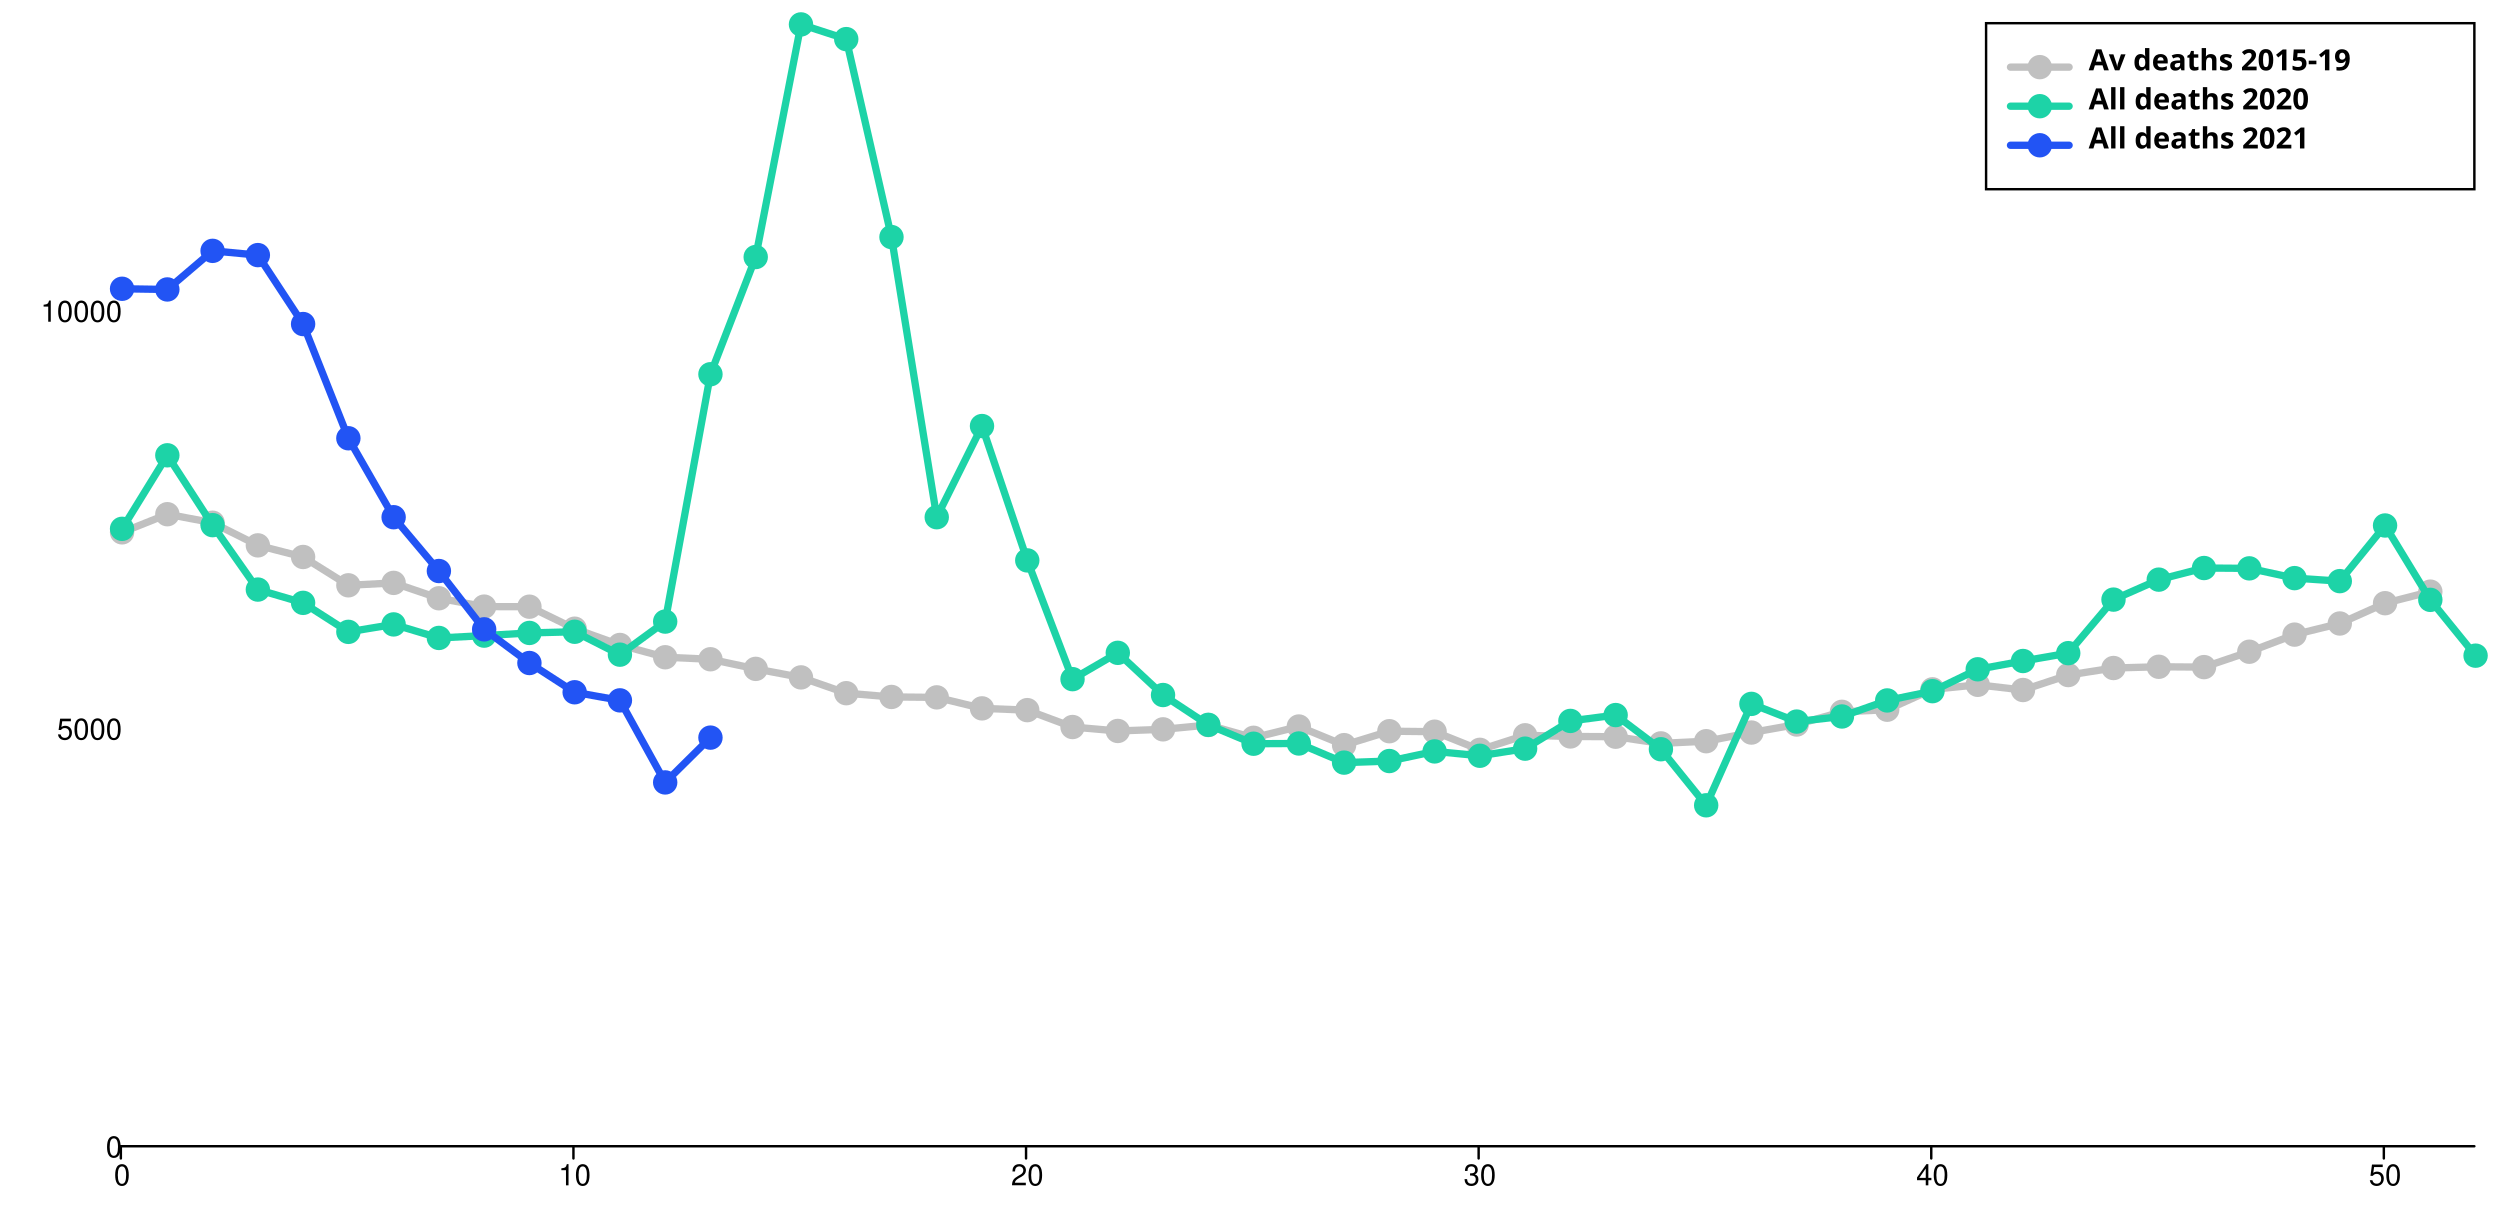
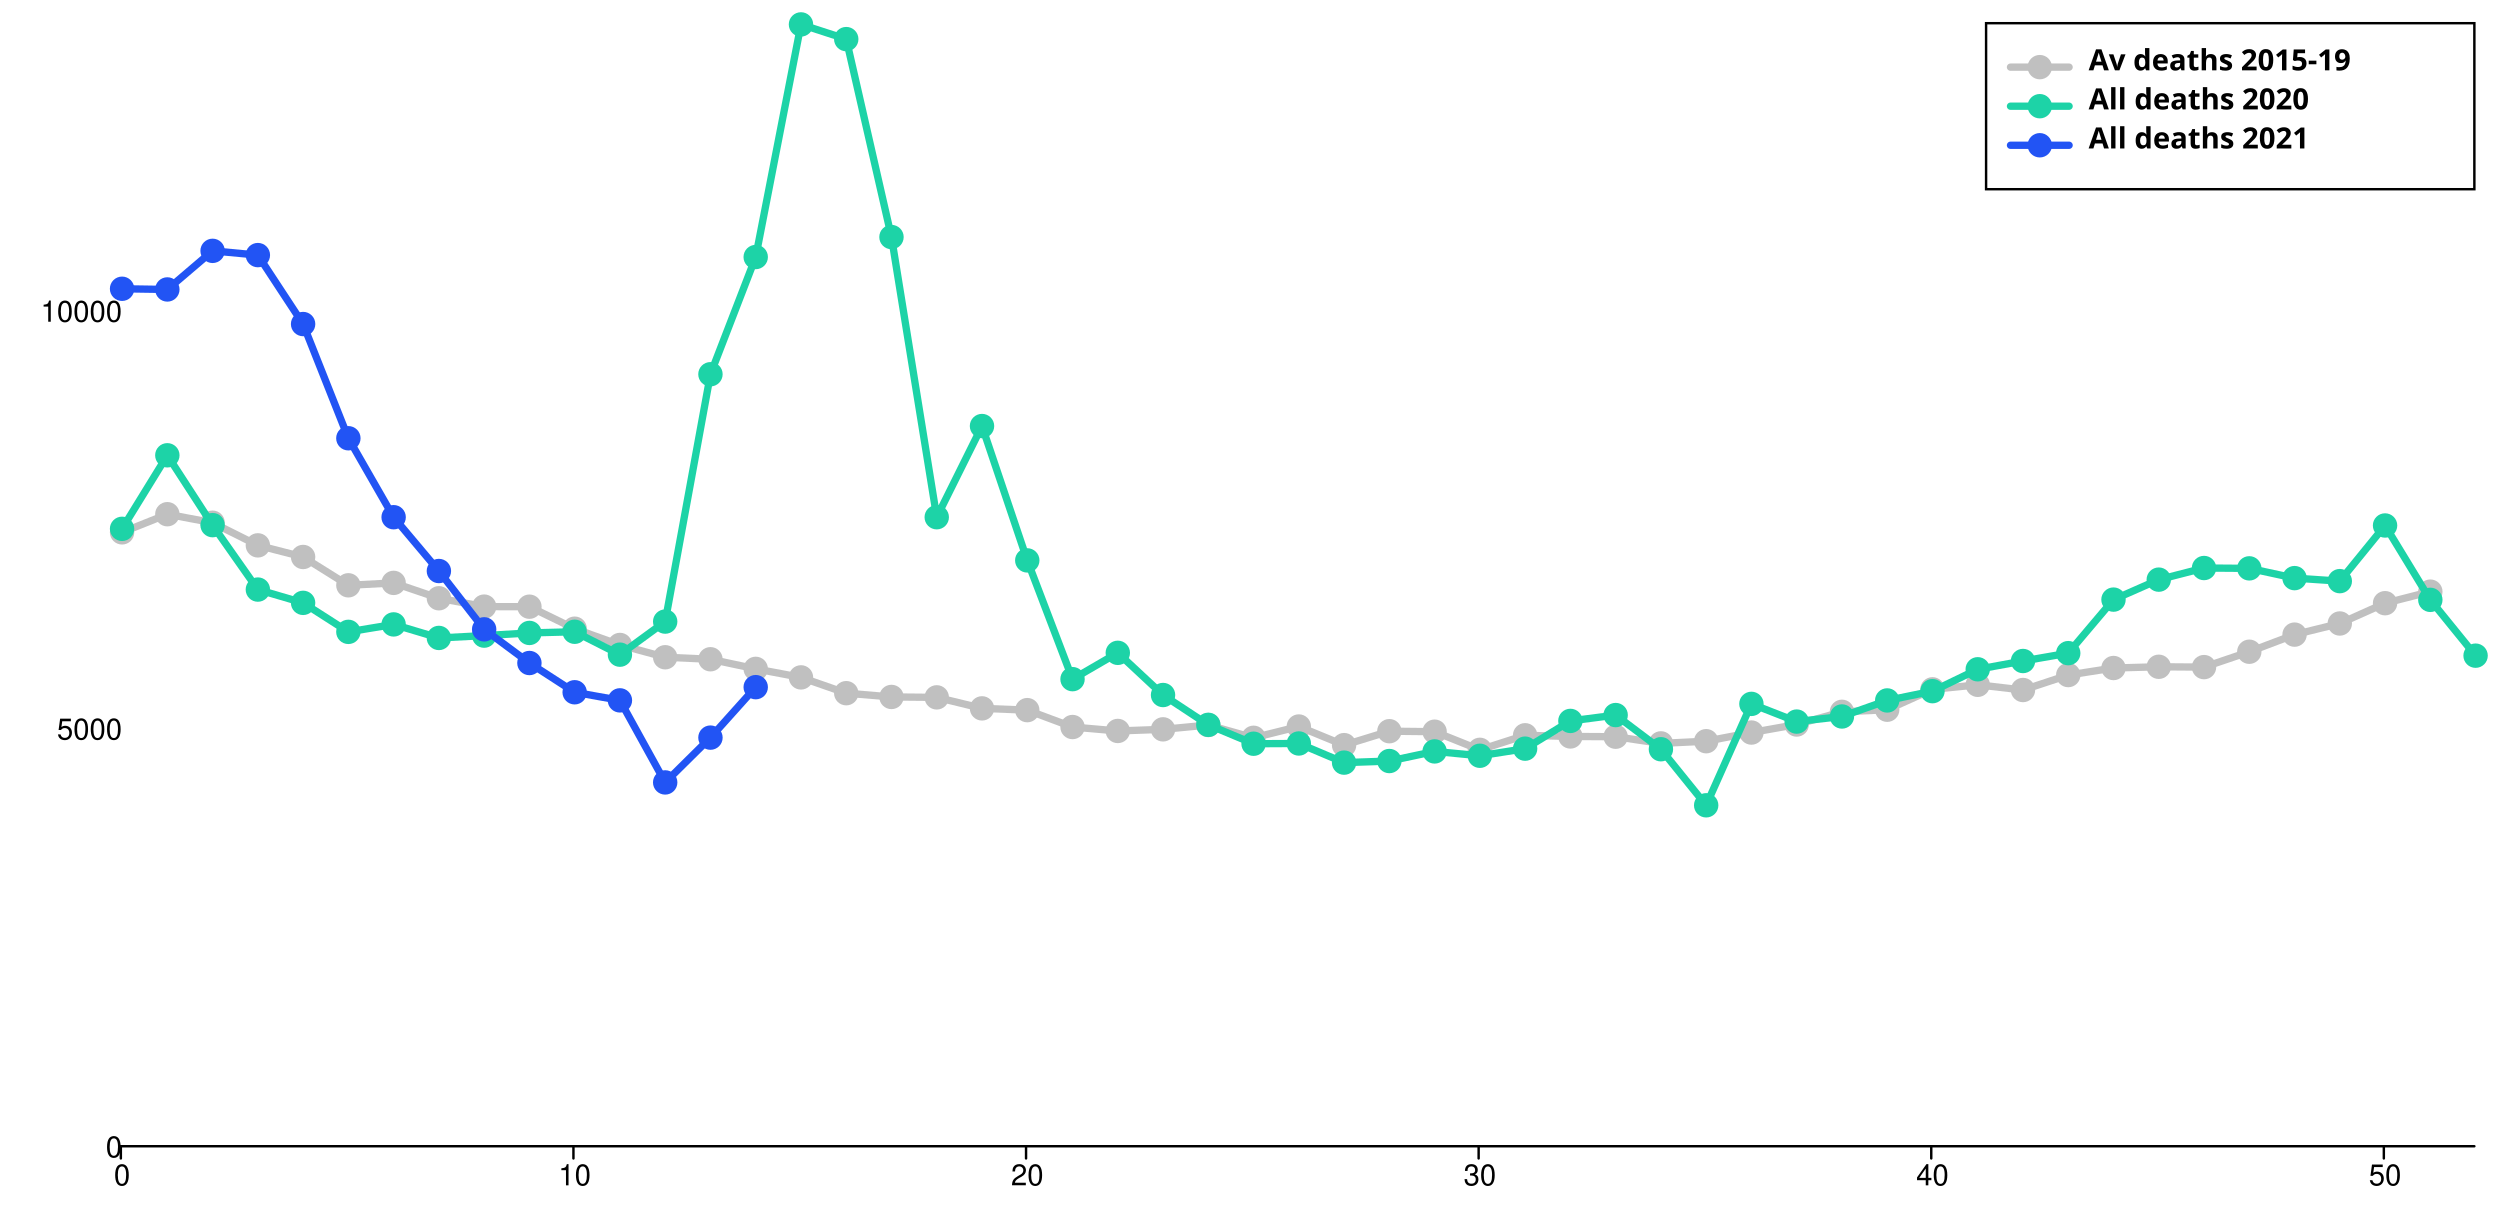
<svg xmlns="http://www.w3.org/2000/svg" width="1024" height="500" viewBox="0 0 1024 500" style="overflow:display" preserveAspectRatio="xMinYMin meet" overflow="visible">
  <defs>
    <style>
	.data-series path.line { fill-opacity: 0; stroke: black; }
	.data-series:hover path.line, .data-series.on path.line { cursor:pointer; }
	.data-series path.line.dotted { stroke-dasharray: 12 20 }
	#baseline:hover path.line, #baseline.on path.line { stroke-width: 5; }
	.data-series-0:hover circle, .data-series-0.on circle { display: inline; cursor:pointer; }
	#all-deaths-2020-over80:hover path.line, #all-deaths-2020-over80.on path.line { stroke-width: 5; }
	.data-series-1:hover circle, .data-series-1.on circle { display: inline; cursor:pointer; }
	#all-deaths-2021-over80:hover path.line, #all-deaths-2021-over80.on path.line { stroke-width: 5; }
	.data-series-2:hover circle, .data-series-2.on circle { display: inline; cursor:pointer; }
	.key rect { fill:transparent;stroke-width:1;stroke:black; }
	.key text { text-anchor:start;dominant-baseline:hanging;font-weight:bold;fill:black;stroke-width:0;font-family:sans-serif; }
	.graph-grid { font-family: "Helvetica Neue",Helvetica,Arial,"Lucida Grande",sans-serif; }
	.graph-grid line { stroke: black; stroke-width: 1; stroke-linecap: round; }
	.graph-grid.graph-grid-x text { text-anchor: middle; dominant-baseline: hanging; transform: translateY(10px); }
	.graph-grid.graph-grid-y text { text-anchor: end; dominant-baseline: middle; transform: translateX(-10px); }
	</style>
  </defs>
  <g class="graph-grid graph-grid-y">
    <line x1="49.50" y1="469.50" x2="1013.50" y2="469.50" data-left="50" />
    <text x="60" y="470" text-anchor="end">0</text>
    <text x="60" y="298.882" text-anchor="end">5000</text>
    <text x="60" y="127.764" text-anchor="end">10000</text>
    <text style="text-anchor:middle;dominant-baseline:hanging;font-weight:bold;transform: translateY(240px) rotate(-90deg);" />
  </g>
  <g class="graph-grid graph-grid-x">
    <line class="tick" x1="49.50" y1="469.50" x2="49.50" y2="474.50" />
    <text x="50" y="470" text-anchor="middle">0</text>
    <line class="tick" x1="234.88" y1="469.50" x2="234.88" y2="474.50" />
    <text x="235.385" y="470" text-anchor="middle">10</text>
    <line class="tick" x1="420.27" y1="469.50" x2="420.27" y2="474.50" />
    <text x="420.769" y="470" text-anchor="middle">20</text>
    <line class="tick" x1="605.65" y1="469.50" x2="605.65" y2="474.50" />
    <text x="606.154" y="470" text-anchor="middle">30</text>
    <line class="tick" x1="791.04" y1="469.50" x2="791.04" y2="474.50" />
    <text x="791.538" y="470" text-anchor="middle">40</text>
    <line class="tick" x1="976.42" y1="469.50" x2="976.42" y2="474.50" />
    <text x="976.923" y="470" text-anchor="middle">50</text>
    <text style="text-anchor:middle;dominant-baseline:hanging;font-weight:bold;transform: translateY(240px) rotate(-90deg);" />
  </g>
  <g id="baseline" class="data-series data-series-0">
    <path d="M 50.00,218.05L 68.54,210.62L 87.08,214.11L 105.62,223.38L 124.15,228.14L 142.69,239.74L 161.23,238.75L 179.77,245.05L 198.31,248.47L 216.85,248.50L 235.38,257.51L 253.92,264.18L 272.46,269.21L 291.00,270.03L 309.54,273.97L 328.08,277.46L 346.62,283.93L 365.15,285.47L 383.69,285.64L 402.23,290.15L 420.77,290.87L 439.31,297.79L 457.85,299.40L 476.38,298.74L 494.92,296.97L 513.46,302.20L 532.00,297.58L 550.54,305.21L 569.08,299.50L 587.62,299.70L 606.15,307.13L 624.69,301.17L 643.23,301.65L 661.77,301.76L 680.31,304.49L 698.85,303.60L 717.38,300.05L 735.92,296.76L 754.46,291.56L 773.00,290.70L 791.54,282.35L 810.08,280.50L 828.62,282.63L 847.15,276.50L 865.69,273.62L 884.23,273.11L 902.77,273.25L 921.31,266.95L 939.85,259.94L 958.38,255.38L 976.92,247.07L 995.46,242.34" class="line" style="stroke:silver" stroke-width="3" stroke-linecap="round" />
    <circle cx="50.00" cy="218.05" data-y="7362.00" data-x="0" r="5" fill="silver" />
    <circle cx="68.54" cy="210.62" data-y="7579.00" data-x="1" r="5" fill="silver" />
    <circle cx="87.08" cy="214.11" data-y="7477.00" data-x="2" r="5" fill="silver" />
    <circle cx="105.62" cy="223.38" data-y="7206.00" data-x="3" r="5" fill="silver" />
    <circle cx="124.15" cy="228.14" data-y="7067.00" data-x="4" r="5" fill="silver" />
    <circle cx="142.69" cy="239.74" data-y="6728.00" data-x="5" r="5" fill="silver" />
    <circle cx="161.23" cy="238.75" data-y="6757.00" data-x="6" r="5" fill="silver" />
    <circle cx="179.77" cy="245.05" data-y="6573.00" data-x="7" r="5" fill="silver" />
    <circle cx="198.31" cy="248.47" data-y="6473.00" data-x="8" r="5" fill="silver" />
    <circle cx="216.85" cy="248.50" data-y="6472.00" data-x="9" r="5" fill="silver" />
    <circle cx="235.38" cy="257.51" data-y="6209.00" data-x="10" r="5" fill="silver" />
    <circle cx="253.92" cy="264.18" data-y="6014.00" data-x="11" r="5" fill="silver" />
    <circle cx="272.46" cy="269.21" data-y="5867.00" data-x="12" r="5" fill="silver" />
    <circle cx="291.00" cy="270.03" data-y="5843.00" data-x="13" r="5" fill="silver" />
    <circle cx="309.54" cy="273.97" data-y="5728.00" data-x="14" r="5" fill="silver" />
    <circle cx="328.08" cy="277.46" data-y="5626.00" data-x="15" r="5" fill="silver" />
    <circle cx="346.62" cy="283.93" data-y="5437.00" data-x="16" r="5" fill="silver" />
    <circle cx="365.15" cy="285.47" data-y="5392.00" data-x="17" r="5" fill="silver" />
    <circle cx="383.69" cy="285.64" data-y="5387.00" data-x="18" r="5" fill="silver" />
    <circle cx="402.23" cy="290.15" data-y="5255.00" data-x="19" r="5" fill="silver" />
    <circle cx="420.77" cy="290.87" data-y="5234.00" data-x="20" r="5" fill="silver" />
    <circle cx="439.31" cy="297.79" data-y="5032.00" data-x="21" r="5" fill="silver" />
    <circle cx="457.85" cy="299.40" data-y="4985.00" data-x="22" r="5" fill="silver" />
    <circle cx="476.38" cy="298.74" data-y="5004.00" data-x="23" r="5" fill="silver" />
    <circle cx="494.92" cy="296.97" data-y="5056.00" data-x="24" r="5" fill="silver" />
    <circle cx="513.46" cy="302.20" data-y="4903.00" data-x="25" r="5" fill="silver" />
    <circle cx="532.00" cy="297.58" data-y="5038.00" data-x="26" r="5" fill="silver" />
    <circle cx="550.54" cy="305.21" data-y="4815.00" data-x="27" r="5" fill="silver" />
    <circle cx="569.08" cy="299.50" data-y="4982.00" data-x="28" r="5" fill="silver" />
    <circle cx="587.62" cy="299.70" data-y="4976.00" data-x="29" r="5" fill="silver" />
    <circle cx="606.15" cy="307.13" data-y="4759.00" data-x="30" r="5" fill="silver" />
    <circle cx="624.69" cy="301.17" data-y="4933.00" data-x="31" r="5" fill="silver" />
    <circle cx="643.23" cy="301.65" data-y="4919.00" data-x="32" r="5" fill="silver" />
    <circle cx="661.77" cy="301.76" data-y="4916.00" data-x="33" r="5" fill="silver" />
    <circle cx="680.31" cy="304.49" data-y="4836.00" data-x="34" r="5" fill="silver" />
    <circle cx="698.85" cy="303.60" data-y="4862.00" data-x="35" r="5" fill="silver" />
    <circle cx="717.38" cy="300.05" data-y="4966.00" data-x="36" r="5" fill="silver" />
    <circle cx="735.92" cy="296.76" data-y="5062.00" data-x="37" r="5" fill="silver" />
    <circle cx="754.46" cy="291.56" data-y="5214.00" data-x="38" r="5" fill="silver" />
    <circle cx="773.00" cy="290.70" data-y="5239.00" data-x="39" r="5" fill="silver" />
    <circle cx="791.54" cy="282.35" data-y="5483.00" data-x="40" r="5" fill="silver" />
    <circle cx="810.08" cy="280.50" data-y="5537.00" data-x="41" r="5" fill="silver" />
    <circle cx="828.62" cy="282.63" data-y="5475.00" data-x="42" r="5" fill="silver" />
    <circle cx="847.15" cy="276.50" data-y="5654.00" data-x="43" r="5" fill="silver" />
    <circle cx="865.69" cy="273.62" data-y="5738.00" data-x="44" r="5" fill="silver" />
    <circle cx="884.23" cy="273.11" data-y="5753.00" data-x="45" r="5" fill="silver" />
    <circle cx="902.77" cy="273.25" data-y="5749.00" data-x="46" r="5" fill="silver" />
    <circle cx="921.31" cy="266.95" data-y="5933.00" data-x="47" r="5" fill="silver" />
    <circle cx="939.85" cy="259.94" data-y="6138.00" data-x="48" r="5" fill="silver" />
    <circle cx="958.38" cy="255.38" data-y="6271.00" data-x="49" r="5" fill="silver" />
    <circle cx="976.92" cy="247.07" data-y="6514.00" data-x="50" r="5" fill="silver" />
    <circle cx="995.46" cy="242.34" data-y="6652.00" data-x="51" r="5" fill="silver" />
  </g>
  <g id="all-deaths-2020-over80" class="data-series data-series-1">
    <path d="M 50.00,216.61L 68.54,186.49L 87.08,215.10L 105.62,241.49L 124.15,246.93L 142.69,258.81L 161.23,255.76L 179.77,261.30L 198.31,260.35L 216.85,259.25L 235.38,258.77L 253.92,268.15L 272.46,254.60L 291.00,153.29L 309.54,105.28L 328.08,10.00L 346.62,16.02L 365.15,97.10L 383.69,211.85L 402.23,174.51L 420.77,229.54L 439.31,278.18L 457.85,267.40L 476.38,284.68L 494.92,296.90L 513.46,304.63L 532.00,304.53L 550.54,312.37L 569.08,311.72L 587.62,307.78L 606.15,309.56L 624.69,306.65L 643.23,295.29L 661.77,292.89L 680.31,306.89L 698.85,329.85L 717.38,288.31L 735.92,295.56L 754.46,293.47L 773.00,286.90L 791.54,283.10L 810.08,274.14L 828.62,270.75L 847.15,267.53L 865.69,245.60L 884.23,237.42L 902.77,232.66L 921.31,232.80L 939.85,236.80L 958.38,238.03L 976.92,215.24L 995.46,245.70L 1014.00,268.56" class="line" style="stroke:#1DD3A7" stroke-width="3" stroke-linecap="round" />
    <circle cx="50.00" cy="216.61" data-y="7404.00" data-x="0" r="5" fill="#1DD3A7" />
    <circle cx="68.54" cy="186.49" data-y="8284.00" data-x="1" r="5" fill="#1DD3A7" />
    <circle cx="87.08" cy="215.10" data-y="7448.00" data-x="2" r="5" fill="#1DD3A7" />
    <circle cx="105.62" cy="241.49" data-y="6677.00" data-x="3" r="5" fill="#1DD3A7" />
    <circle cx="124.15" cy="246.93" data-y="6518.00" data-x="4" r="5" fill="#1DD3A7" />
    <circle cx="142.69" cy="258.81" data-y="6171.00" data-x="5" r="5" fill="#1DD3A7" />
    <circle cx="161.23" cy="255.76" data-y="6260.00" data-x="6" r="5" fill="#1DD3A7" />
    <circle cx="179.77" cy="261.30" data-y="6098.00" data-x="7" r="5" fill="#1DD3A7" />
    <circle cx="198.31" cy="260.35" data-y="6126.00" data-x="8" r="5" fill="#1DD3A7" />
    <circle cx="216.85" cy="259.25" data-y="6158.00" data-x="9" r="5" fill="#1DD3A7" />
    <circle cx="235.38" cy="258.77" data-y="6172.00" data-x="10" r="5" fill="#1DD3A7" />
    <circle cx="253.92" cy="268.15" data-y="5898.00" data-x="11" r="5" fill="#1DD3A7" />
    <circle cx="272.46" cy="254.60" data-y="6294.00" data-x="12" r="5" fill="#1DD3A7" />
    <circle cx="291.00" cy="153.29" data-y="9254.00" data-x="13" r="5" fill="#1DD3A7" />
    <circle cx="309.54" cy="105.28" data-y="10657.00" data-x="14" r="5" fill="#1DD3A7" />
    <circle cx="328.08" cy="10.00" data-y="13441.00" data-x="15" r="5" fill="#1DD3A7" />
    <circle cx="346.62" cy="16.02" data-y="13265.00" data-x="16" r="5" fill="#1DD3A7" />
    <circle cx="365.15" cy="97.10" data-y="10896.00" data-x="17" r="5" fill="#1DD3A7" />
    <circle cx="383.69" cy="211.85" data-y="7543.00" data-x="18" r="5" fill="#1DD3A7" />
    <circle cx="402.23" cy="174.51" data-y="8634.00" data-x="19" r="5" fill="#1DD3A7" />
    <circle cx="420.77" cy="229.54" data-y="7026.00" data-x="20" r="5" fill="#1DD3A7" />
    <circle cx="439.31" cy="278.18" data-y="5605.00" data-x="21" r="5" fill="#1DD3A7" />
    <circle cx="457.85" cy="267.40" data-y="5920.00" data-x="22" r="5" fill="#1DD3A7" />
    <circle cx="476.38" cy="284.68" data-y="5415.00" data-x="23" r="5" fill="#1DD3A7" />
    <circle cx="494.92" cy="296.90" data-y="5058.00" data-x="24" r="5" fill="#1DD3A7" />
    <circle cx="513.46" cy="304.63" data-y="4832.00" data-x="25" r="5" fill="#1DD3A7" />
    <circle cx="532.00" cy="304.53" data-y="4835.00" data-x="26" r="5" fill="#1DD3A7" />
    <circle cx="550.54" cy="312.37" data-y="4606.00" data-x="27" r="5" fill="#1DD3A7" />
    <circle cx="569.08" cy="311.72" data-y="4625.00" data-x="28" r="5" fill="#1DD3A7" />
    <circle cx="587.62" cy="307.78" data-y="4740.00" data-x="29" r="5" fill="#1DD3A7" />
    <circle cx="606.15" cy="309.56" data-y="4688.00" data-x="30" r="5" fill="#1DD3A7" />
    <circle cx="624.69" cy="306.65" data-y="4773.00" data-x="31" r="5" fill="#1DD3A7" />
    <circle cx="643.23" cy="295.29" data-y="5105.00" data-x="32" r="5" fill="#1DD3A7" />
    <circle cx="661.77" cy="292.89" data-y="5175.00" data-x="33" r="5" fill="#1DD3A7" />
    <circle cx="680.31" cy="306.89" data-y="4766.00" data-x="34" r="5" fill="#1DD3A7" />
    <circle cx="698.85" cy="329.85" data-y="4095.00" data-x="35" r="5" fill="#1DD3A7" />
    <circle cx="717.38" cy="288.31" data-y="5309.00" data-x="36" r="5" fill="#1DD3A7" />
    <circle cx="735.92" cy="295.56" data-y="5097.00" data-x="37" r="5" fill="#1DD3A7" />
    <circle cx="754.46" cy="293.47" data-y="5158.00" data-x="38" r="5" fill="#1DD3A7" />
    <circle cx="773.00" cy="286.90" data-y="5350.00" data-x="39" r="5" fill="#1DD3A7" />
    <circle cx="791.54" cy="283.10" data-y="5461.00" data-x="40" r="5" fill="#1DD3A7" />
    <circle cx="810.08" cy="274.14" data-y="5723.00" data-x="41" r="5" fill="#1DD3A7" />
    <circle cx="828.62" cy="270.75" data-y="5822.00" data-x="42" r="5" fill="#1DD3A7" />
    <circle cx="847.15" cy="267.53" data-y="5916.00" data-x="43" r="5" fill="#1DD3A7" />
    <circle cx="865.69" cy="245.60" data-y="6557.00" data-x="44" r="5" fill="#1DD3A7" />
    <circle cx="884.23" cy="237.42" data-y="6796.00" data-x="45" r="5" fill="#1DD3A7" />
    <circle cx="902.77" cy="232.66" data-y="6935.00" data-x="46" r="5" fill="#1DD3A7" />
    <circle cx="921.31" cy="232.80" data-y="6931.00" data-x="47" r="5" fill="#1DD3A7" />
    <circle cx="939.85" cy="236.80" data-y="6814.00" data-x="48" r="5" fill="#1DD3A7" />
    <circle cx="958.38" cy="238.03" data-y="6778.00" data-x="49" r="5" fill="#1DD3A7" />
    <circle cx="976.92" cy="215.24" data-y="7444.00" data-x="50" r="5" fill="#1DD3A7" />
    <circle cx="995.46" cy="245.70" data-y="6554.00" data-x="51" r="5" fill="#1DD3A7" />
    <circle cx="1014.00" cy="268.56" data-y="5886.00" data-x="52" r="5" fill="#1DD3A7" />
  </g>
  <g id="all-deaths-2021-over80" class="data-series data-series-2">
-     <path d="M 50.00,118.28L 68.54,118.56L 87.08,102.75L 105.62,104.49L 124.15,132.73L 142.69,179.51L 161.23,211.85L 179.77,233.89L 198.31,257.78L 216.85,271.57L 235.38,283.55L 253.92,286.87L 272.46,320.48L 291.00,302.13" class="line" style="stroke:#2254F4" stroke-width="3" stroke-linecap="round" />
+     <path d="M 50.00,118.28L 68.54,118.56L 87.08,102.75L 105.62,104.49L 124.15,132.73L 142.69,179.51L 161.23,211.85L 179.77,233.89L 198.31,257.78L 216.85,271.57L 235.38,283.55L 253.92,286.87L 272.46,320.48L 291.00,302.13L 309.54,281.46" class="line" style="stroke:#2254F4" stroke-width="3" stroke-linecap="round" />
    <circle cx="50.00" cy="118.28" data-y="10277.00" data-x="0" r="5" fill="#2254F4" />
    <circle cx="68.54" cy="118.56" data-y="10269.00" data-x="1" r="5" fill="#2254F4" />
    <circle cx="87.08" cy="102.75" data-y="10731.00" data-x="2" r="5" fill="#2254F4" />
    <circle cx="105.62" cy="104.49" data-y="10680.00" data-x="3" r="5" fill="#2254F4" />
    <circle cx="124.15" cy="132.73" data-y="9855.00" data-x="4" r="5" fill="#2254F4" />
    <circle cx="142.69" cy="179.51" data-y="8488.00" data-x="5" r="5" fill="#2254F4" />
    <circle cx="161.23" cy="211.85" data-y="7543.00" data-x="6" r="5" fill="#2254F4" />
    <circle cx="179.77" cy="233.89" data-y="6899.00" data-x="7" r="5" fill="#2254F4" />
    <circle cx="198.31" cy="257.78" data-y="6201.00" data-x="8" r="5" fill="#2254F4" />
    <circle cx="216.85" cy="271.57" data-y="5798.00" data-x="9" r="5" fill="#2254F4" />
    <circle cx="235.38" cy="283.55" data-y="5448.00" data-x="10" r="5" fill="#2254F4" />
    <circle cx="253.92" cy="286.87" data-y="5351.00" data-x="11" r="5" fill="#2254F4" />
    <circle cx="272.46" cy="320.48" data-y="4369.00" data-x="12" r="5" fill="#2254F4" />
    <circle cx="291.00" cy="302.13" data-y="4905.00" data-x="13" r="5" fill="#2254F4" />
+     <circle cx="309.54" cy="281.46" data-y="5509.00" data-x="14" r="5" fill="#2254F4" />
  </g>
  <g class="key">
    <rect x="813.5" y="9.5" width="200" height="68" />
    <g id="baseline-key">&gt;	<text x="823.5" y="19.5">
        <tspan dx="32" dy="0">Av deaths 2015-19</tspan>
      </text>
      <path d="M823.50,27.50 l 24 0" class="line" style="stroke:silver" stroke-width="3" stroke-linecap="round" />
      <circle cx="835.50" cy="27.50" r="5" fill="silver" />
    </g>
    <g id="all-deaths-2020-over80-key">&gt;	<text x="823.5" y="35.5">
        <tspan dx="32" dy="0">All deaths 2020</tspan>
      </text>
      <path d="M823.50,43.50 l 24 0" class="line" style="stroke:#1DD3A7" stroke-width="3" stroke-linecap="round" />
      <circle cx="835.50" cy="43.50" r="5" fill="#1DD3A7" />
    </g>
    <g id="all-deaths-2021-over80-key">&gt;	<text x="823.5" y="51.5">
        <tspan dx="32" dy="0">All deaths 2021</tspan>
      </text>
      <path d="M823.50,59.50 l 24 0" class="line" style="stroke:#2254F4" stroke-width="3" stroke-linecap="round" />
      <circle cx="835.50" cy="59.50" r="5" fill="#2254F4" />
    </g>
  </g>
</svg>
